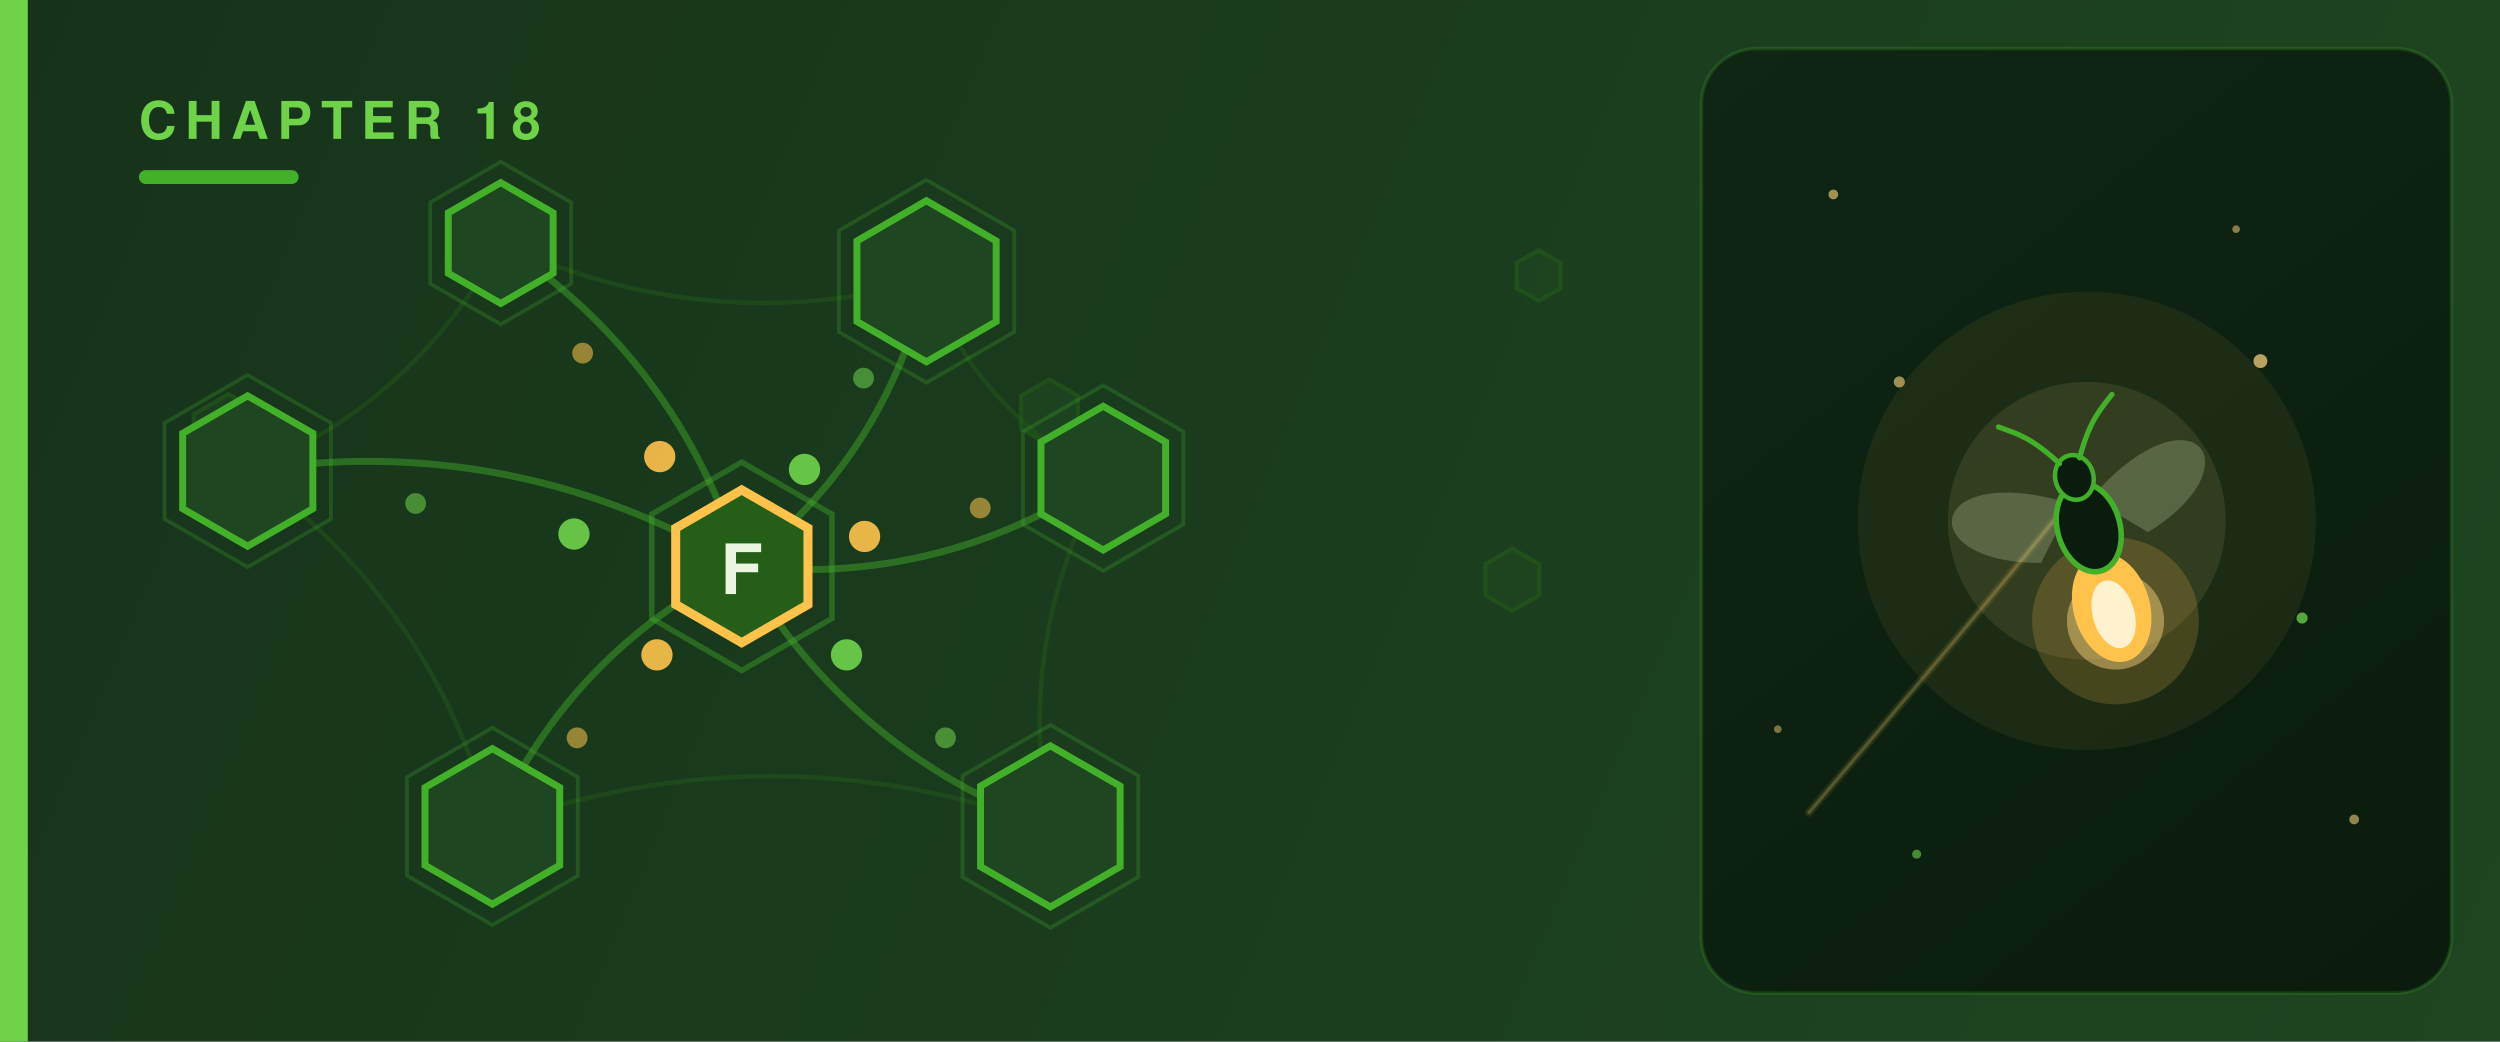
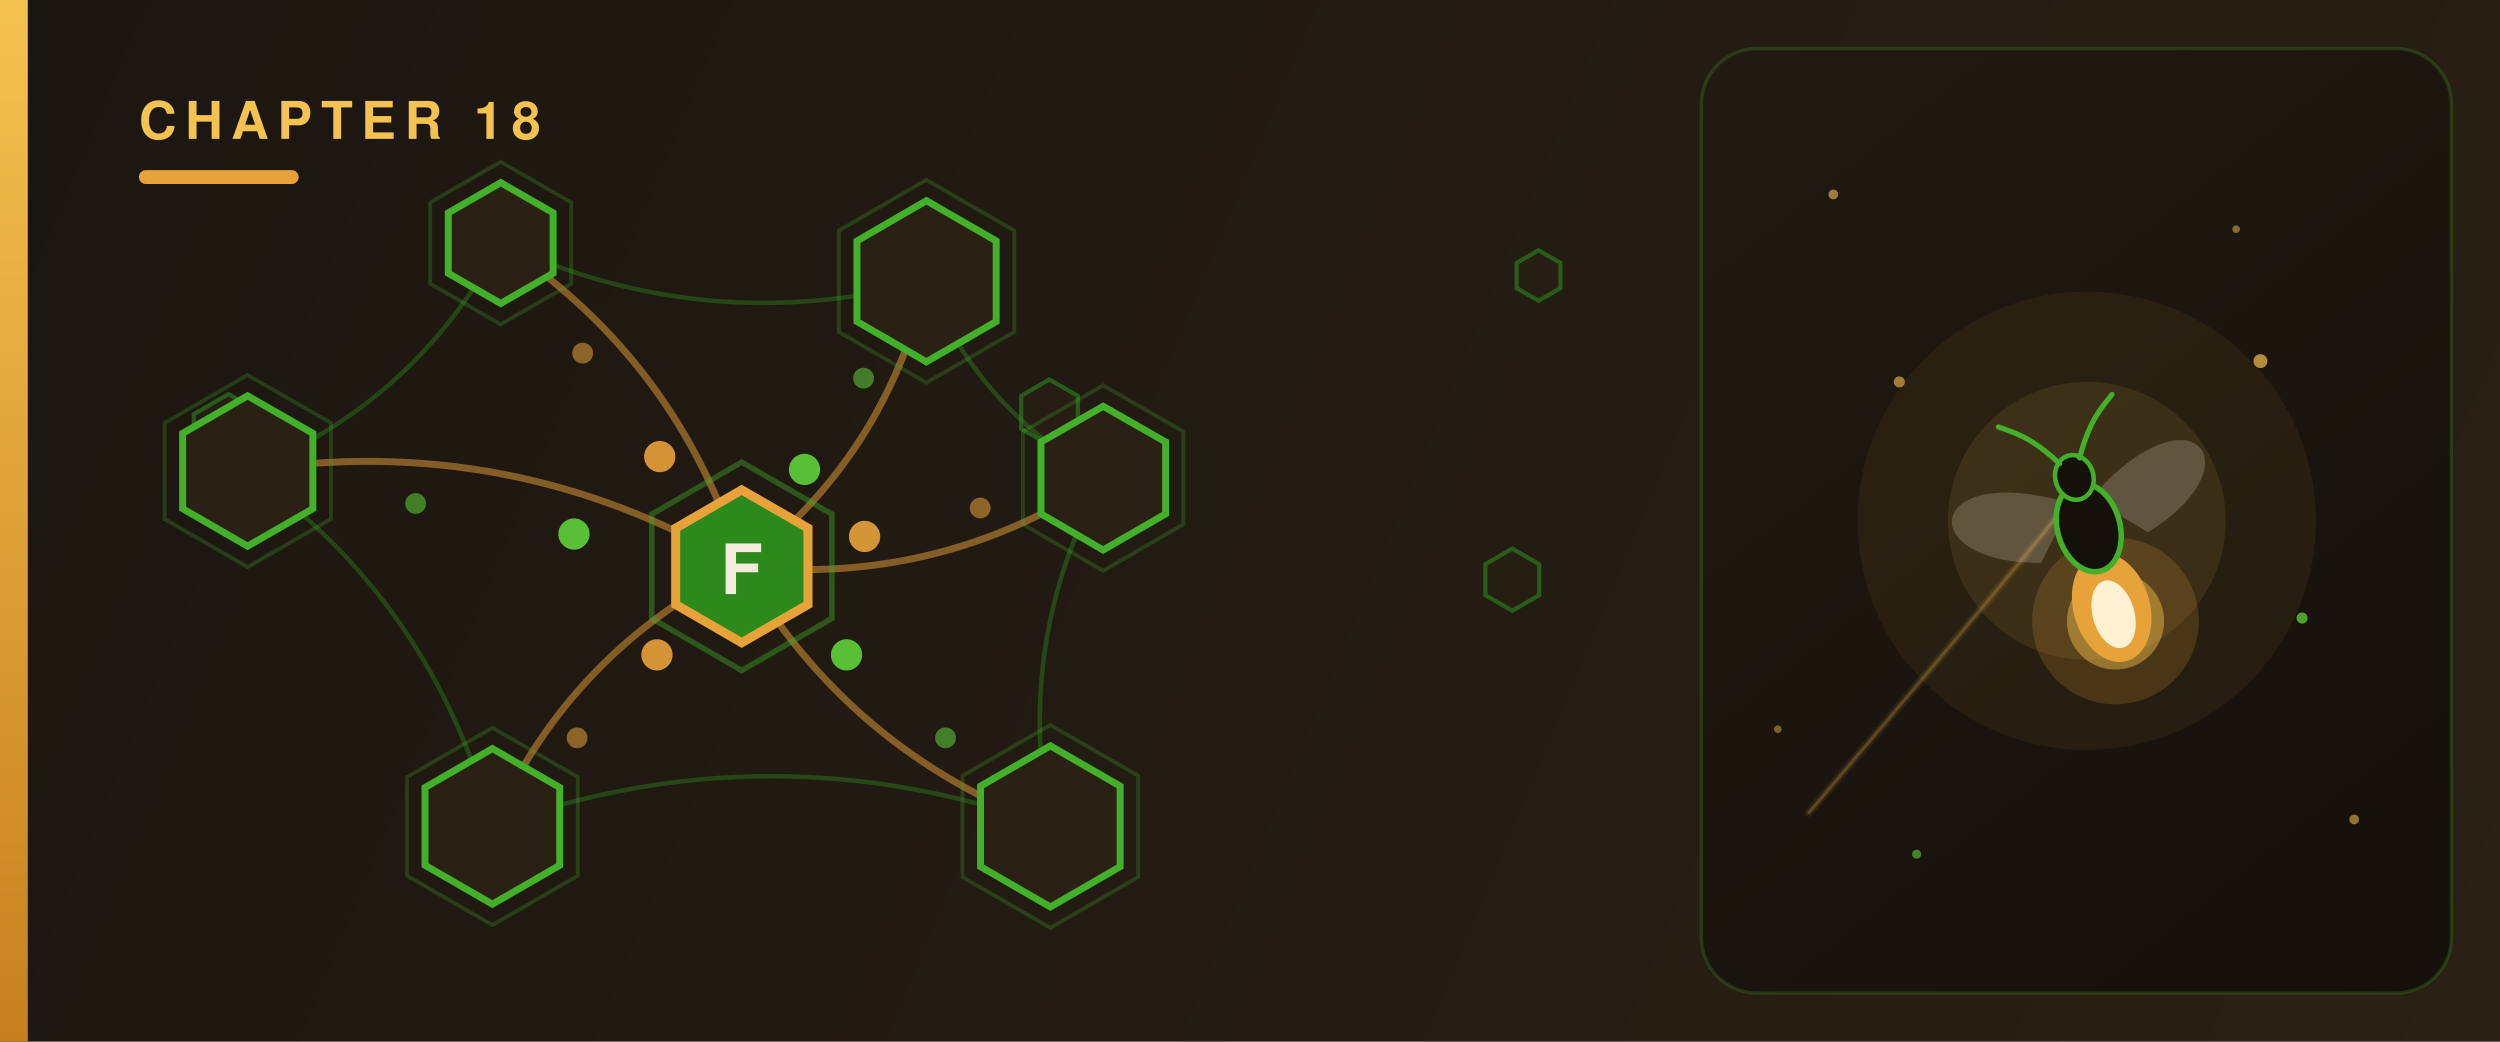
<svg xmlns="http://www.w3.org/2000/svg" viewBox="0 0 720 300" role="img" aria-label="Firefly for Java by Example — opener for chapter 18" font-family="Avenir Next,Avenir,Helvetica Neue,Helvetica,Arial,sans-serif">
  <defs>
    <linearGradient id="fld" x1="0" y1="0" x2="720" y2="300" gradientUnits="userSpaceOnUse">
-       <stop offset="0" stop-color="#16331a" />
-       <stop offset="1" stop-color="#1e4620" />
+       <stop offset="0" stop-color="#1B1610" />
+       <stop offset="1" stop-color="#2A2014" />
    </linearGradient>
    <linearGradient id="pnl" x1="490" y1="14" x2="706" y2="286" gradientUnits="userSpaceOnUse">
-       <stop offset="0" stop-color="#0f2613" />
-       <stop offset="1" stop-color="#0a1c0d" />
+       <stop offset="0" stop-color="#211A12" />
+       <stop offset="1" stop-color="#14100A" />
    </linearGradient>
-     <linearGradient id="grh" x1="0" y1="0" x2="720" y2="0" gradientUnits="userSpaceOnUse">
-       <stop offset="0" stop-color="#6fd34a" />
-       <stop offset="1" stop-color="#43b02a" />
+     <linearGradient id="grh" x1="0" y1="0" x2="0" y2="300" gradientUnits="userSpaceOnUse">
+       <stop offset="0" stop-color="#f4c24e" />
+       <stop offset="1" stop-color="#c8801f" />
    </linearGradient>
  </defs>
  <rect width="720" height="300" fill="url(#fld)" />
  <rect x="0" y="0" width="8" height="300" fill="url(#grh)" />
  <rect x="490" y="14" width="216" height="272" rx="16" fill="url(#pnl)" />
  <rect x="490" y="14" width="216" height="272" rx="16" fill="none" stroke="#43b02a" stroke-width="1" opacity="0.22" />
-   <g fill="#ffd980">
+   <g fill="#f4c24e">
    <circle cx="528" cy="56" r="1.4" opacity="0.6" />
    <circle cx="678" cy="236" r="1.4" opacity="0.55" />
    <circle cx="644" cy="66" r="1.1" opacity="0.5" />
    <circle cx="512" cy="210" r="1.1" opacity="0.45" />
  </g>
-   <circle cx="552" cy="246" r="1.3" fill="#6fd34a" opacity="0.6" />
-   <text x="40" y="40" fill="#6fd34a" font-size="15" font-weight="800" letter-spacing="2.5">CHAPTER 18</text>
-   <rect x="40" y="49" width="46" height="4" rx="2" fill="#43b02a" />
-   <polygon points="443.3,171.4 435.5,175.9 427.8,171.4 427.8,162.5 435.5,158.0 443.3,162.5" fill="#1e4620" stroke="#255e17" stroke-width="1.2" opacity="0.6" />
-   <polygon points="449.4,83.0 443.1,86.6 436.8,83.0 436.8,75.7 443.1,72.1 449.4,75.7" fill="#1e4620" stroke="#255e17" stroke-width="1.2" opacity="0.6" />
-   <polygon points="310.4,123.5 302.2,128.2 294.1,123.5 294.1,114.0 302.2,109.3 310.4,114.0" fill="#1e4620" stroke="#255e17" stroke-width="1.2" opacity="0.6" />
-   <polygon points="75.9,130.8 65.8,136.6 55.8,130.8 55.8,119.3 65.8,113.5 75.9,119.3" fill="#1e4620" stroke="#255e17" stroke-width="1.2" opacity="0.6" />
-   <g fill="none" stroke="#43b02a" stroke-width="2" opacity="0.45">
+   <circle cx="552" cy="246" r="1.3" fill="#5fd13a" opacity="0.6" />
+   <text x="40" y="40" fill="#f4c24e" font-size="15" font-weight="800" letter-spacing="2.5">CHAPTER 18</text>
+   <rect x="40" y="49" width="46" height="4" rx="2" fill="#e8a23a" />
+   <polygon points="443.3,171.4 435.5,175.9 427.8,171.4 427.8,162.5 435.5,158.0 443.3,162.5" fill="#2A2014" stroke="#2c8a1c" stroke-width="1.2" opacity="0.6" />
+   <polygon points="449.4,83.0 443.1,86.6 436.8,83.0 436.8,75.7 443.1,72.1 449.4,75.7" fill="#2A2014" stroke="#2c8a1c" stroke-width="1.2" opacity="0.6" />
+   <polygon points="310.4,123.5 302.2,128.2 294.1,123.5 294.1,114.0 302.2,109.3 310.4,114.0" fill="#2A2014" stroke="#2c8a1c" stroke-width="1.2" opacity="0.6" />
+   <polygon points="75.9,130.8 65.8,136.6 55.8,130.8 55.8,119.3 65.8,113.5 75.9,119.3" fill="#2A2014" stroke="#2c8a1c" stroke-width="1.2" opacity="0.6" />
+   <g fill="none" stroke="#e8a23a" stroke-width="2" opacity="0.50">
    <path d="M213.6,163.1 Q270.3,169.1 317.7,137.7" />
    <path d="M213.6,163.1 Q244.6,216.6 302.5,238.0" />
    <path d="M213.6,163.1 Q164.2,187.6 141.8,238.0" />
    <path d="M213.6,163.1 Q147.4,123.8 71.3,135.6" />
    <path d="M213.6,163.1 Q195.7,104.1 144.2,70.0" />
    <path d="M213.6,163.1 Q255.0,131.6 266.8,81.0" />
  </g>
-   <g fill="none" stroke="#255e17" stroke-width="1.3" opacity="0.4">
+   <g fill="none" stroke="#2c8a1c" stroke-width="1.3" opacity="0.4">
    <path d="M317.7,137.7 Q292.0,185.1 302.5,238.0" />
    <path d="M302.5,238.0 Q222.1,209.1 141.8,238.0" />
    <path d="M141.8,238.0 Q125.0,174.1 71.3,135.6" />
    <path d="M71.3,135.6 Q119.6,115.9 144.2,70.0" />
    <path d="M144.2,70.0 Q203.5,97.6 266.8,81.0" />
    <path d="M266.8,81.0 Q282.1,118.5 317.7,137.7" />
  </g>
-   <circle cx="249.0" cy="154.5" r="4.5" fill="#ffc24b" opacity="0.9" />
-   <circle cx="282.3" cy="146.3" r="3.0" fill="#ffc24b" opacity="0.55" />
-   <circle cx="243.8" cy="188.6" r="4.5" fill="#6fd34a" opacity="0.9" />
-   <circle cx="272.3" cy="212.5" r="3.0" fill="#6fd34a" opacity="0.55" />
-   <circle cx="189.2" cy="188.6" r="4.5" fill="#ffc24b" opacity="0.9" />
-   <circle cx="166.2" cy="212.5" r="3.0" fill="#ffc24b" opacity="0.55" />
-   <circle cx="165.3" cy="153.8" r="4.5" fill="#6fd34a" opacity="0.9" />
-   <circle cx="119.7" cy="145.0" r="3.0" fill="#6fd34a" opacity="0.55" />
-   <circle cx="190.0" cy="131.5" r="4.5" fill="#ffc24b" opacity="0.9" />
-   <circle cx="167.8" cy="101.7" r="3.0" fill="#ffc24b" opacity="0.55" />
-   <circle cx="231.7" cy="135.2" r="4.5" fill="#6fd34a" opacity="0.9" />
-   <circle cx="248.7" cy="108.9" r="3.0" fill="#6fd34a" opacity="0.55" />
+   <circle cx="249.0" cy="154.5" r="4.5" fill="#e8a23a" opacity="0.9" />
+   <circle cx="282.3" cy="146.3" r="3.0" fill="#e8a23a" opacity="0.55" />
+   <circle cx="243.8" cy="188.6" r="4.5" fill="#5fd13a" opacity="0.9" />
+   <circle cx="272.3" cy="212.5" r="3.0" fill="#5fd13a" opacity="0.55" />
+   <circle cx="189.2" cy="188.6" r="4.5" fill="#e8a23a" opacity="0.9" />
+   <circle cx="166.2" cy="212.5" r="3.0" fill="#e8a23a" opacity="0.55" />
+   <circle cx="165.3" cy="153.8" r="4.5" fill="#5fd13a" opacity="0.9" />
+   <circle cx="119.7" cy="145.0" r="3.0" fill="#5fd13a" opacity="0.55" />
+   <circle cx="190.0" cy="131.5" r="4.5" fill="#e8a23a" opacity="0.9" />
+   <circle cx="167.8" cy="101.7" r="3.0" fill="#e8a23a" opacity="0.55" />
+   <circle cx="231.7" cy="135.2" r="4.5" fill="#5fd13a" opacity="0.9" />
+   <circle cx="248.7" cy="108.9" r="3.0" fill="#5fd13a" opacity="0.55" />
  <polygon points="340.8,151.0 317.7,164.4 294.6,151.0 294.6,124.3 317.7,111.0 340.8,124.3" fill="none" stroke="#43b02a" stroke-width="1.1" opacity="0.25" />
-   <polygon points="335.7,148.0 317.7,158.4 299.8,148.0 299.8,127.3 317.7,117.0 335.7,127.3" fill="#1e4620" stroke="#43b02a" stroke-width="2.0" />
+   <polygon points="335.7,148.0 317.7,158.4 299.8,148.0 299.8,127.3 317.7,117.0 335.7,127.3" fill="#2A2014" stroke="#43b02a" stroke-width="2.0" />
  <polygon points="327.8,252.6 302.5,267.2 277.2,252.6 277.2,223.4 302.5,208.8 327.8,223.4" fill="none" stroke="#43b02a" stroke-width="1.1" opacity="0.25" />
-   <polygon points="322.6,249.6 302.5,261.2 282.4,249.6 282.4,226.4 302.5,214.8 322.6,226.4" fill="#1e4620" stroke="#43b02a" stroke-width="2.0" />
+   <polygon points="322.6,249.6 302.5,261.2 282.4,249.6 282.4,226.4 302.5,214.8 322.6,226.4" fill="#2A2014" stroke="#43b02a" stroke-width="2.0" />
  <polygon points="166.4,252.2 141.8,266.4 117.2,252.2 117.2,223.8 141.8,209.6 166.4,223.8" fill="none" stroke="#43b02a" stroke-width="1.1" opacity="0.25" />
-   <polygon points="161.2,249.2 141.8,260.4 122.4,249.2 122.4,226.8 141.8,215.6 161.2,226.8" fill="#1e4620" stroke="#43b02a" stroke-width="2.0" />
+   <polygon points="161.2,249.2 141.8,260.4 122.4,249.2 122.4,226.8 141.8,215.6 161.2,226.8" fill="#2A2014" stroke="#43b02a" stroke-width="2.0" />
  <polygon points="95.3,149.5 71.3,163.3 47.4,149.5 47.4,121.8 71.3,108.0 95.3,121.8" fill="none" stroke="#43b02a" stroke-width="1.1" opacity="0.25" />
-   <polygon points="90.1,146.5 71.3,157.3 52.6,146.5 52.6,124.8 71.3,114.0 90.1,124.8" fill="#1e4620" stroke="#43b02a" stroke-width="2.0" />
+   <polygon points="90.1,146.5 71.3,157.3 52.6,146.5 52.6,124.8 71.3,114.0 90.1,124.8" fill="#2A2014" stroke="#43b02a" stroke-width="2.0" />
  <polygon points="164.5,81.7 144.2,93.4 123.9,81.7 123.9,58.3 144.2,46.6 164.5,58.3" fill="none" stroke="#43b02a" stroke-width="1.1" opacity="0.25" />
-   <polygon points="159.3,78.7 144.2,87.4 129.1,78.7 129.1,61.3 144.2,52.6 159.3,61.3" fill="#1e4620" stroke="#43b02a" stroke-width="2.0" />
+   <polygon points="159.3,78.7 144.2,87.4 129.1,78.7 129.1,61.3 144.2,52.6 159.3,61.3" fill="#2A2014" stroke="#43b02a" stroke-width="2.0" />
  <polygon points="292.1,95.6 266.8,110.2 241.6,95.6 241.6,66.4 266.8,51.8 292.1,66.4" fill="none" stroke="#43b02a" stroke-width="1.1" opacity="0.25" />
-   <polygon points="286.9,92.6 266.8,104.2 246.8,92.6 246.8,69.4 266.8,57.8 286.9,69.4" fill="#1e4620" stroke="#43b02a" stroke-width="2.0" />
+   <polygon points="286.9,92.6 266.8,104.2 246.8,92.6 246.8,69.4 266.8,57.8 286.9,69.4" fill="#2A2014" stroke="#43b02a" stroke-width="2.0" />
  <polygon points="239.6,178.1 213.6,193.1 187.7,178.1 187.7,148.1 213.6,133.1 239.6,148.1" fill="none" stroke="#43b02a" stroke-width="1.6" opacity="0.4" />
-   <polygon points="232.7,174.1 213.6,185.1 194.6,174.1 194.6,152.1 213.6,141.1 232.7,152.1" fill="#255e17" stroke="#ffc24b" stroke-width="2.6" />
-   <text x="213.6" y="164.1" text-anchor="middle" dominant-baseline="middle" fill="#eaf6df" font-size="20" font-weight="800" letter-spacing="-1">F</text>
+   <polygon points="232.7,174.1 213.6,185.1 194.6,174.1 194.6,152.1 213.6,141.1 232.7,152.1" fill="#2c8a1c" stroke="#e8a23a" stroke-width="2.6" />
+   <text x="213.6" y="164.1" text-anchor="middle" dominant-baseline="middle" fill="#f3ecdd" font-size="20" font-weight="800" letter-spacing="-1">F</text>
  <g transform="translate(601,150)">
-     <circle r="66" fill="#ffc24b" opacity="0.07" />
-     <circle r="40" fill="#ffd980" opacity="0.10" />
-     <path d="M-80,84 C-46,44 -24,18 -8,-2" fill="none" stroke="#ffc24b" stroke-width="2.4" opacity="0.10" stroke-linecap="round" />
-     <path d="M-80,84 C-46,44 -24,18 -8,-2" fill="none" stroke="#ffd980" stroke-width="1" opacity="0.22" stroke-linecap="round" />
+     <circle r="66" fill="#e8a23a" opacity="0.07" />
+     <circle r="40" fill="#f4c24e" opacity="0.10" />
+     <path d="M-80,84 C-46,44 -24,18 -8,-2" fill="none" stroke="#e8a23a" stroke-width="2.4" opacity="0.10" stroke-linecap="round" />
+     <path d="M-80,84 C-46,44 -24,18 -8,-2" fill="none" stroke="#f4c24e" stroke-width="1" opacity="0.22" stroke-linecap="round" />
    <g transform="rotate(-16)">
-       <circle cx="0" cy="30" r="24" fill="#ffc24b" opacity="0.18" />
-       <circle cx="0" cy="30" r="14" fill="#ffd980" opacity="0.45" />
-       <path d="M-3,-6 C-40,-30 -52,-2 -16,8 Z" fill="#ddf0c4" opacity="0.22" />
-       <path d="M3,-6 C40,-30 52,-2 16,8 Z" fill="#ddf0c4" opacity="0.22" />
-       <ellipse cx="0" cy="26" rx="11" ry="16" fill="#ffc24b" />
-       <ellipse cx="0" cy="28" rx="6" ry="10" fill="#fff2cf" />
-       <ellipse cx="0" cy="2" rx="9" ry="13" fill="#0a1c0d" stroke="#43b02a" stroke-width="1.6" />
-       <ellipse cx="0" cy="-13" rx="5.5" ry="6.5" fill="#0a1c0d" stroke="#43b02a" stroke-width="1.3" />
+       <circle cx="0" cy="30" r="24" fill="#e8a23a" opacity="0.18" />
+       <circle cx="0" cy="30" r="14" fill="#f4c24e" opacity="0.45" />
+       <path d="M-3,-6 C-40,-30 -52,-2 -16,8 Z" fill="#f3ecdd" opacity="0.20" />
+       <path d="M3,-6 C40,-30 52,-2 16,8 Z" fill="#f3ecdd" opacity="0.20" />
+       <ellipse cx="0" cy="26" rx="11" ry="16" fill="#e8a23a" />
+       <ellipse cx="0" cy="28" rx="6" ry="10" fill="#fff1d2" />
+       <ellipse cx="0" cy="2" rx="9" ry="13" fill="#14100A" stroke="#43b02a" stroke-width="1.6" />
+       <ellipse cx="0" cy="-13" rx="5.5" ry="6.5" fill="#14100A" stroke="#43b02a" stroke-width="1.3" />
      <path d="M-3,-18 C-9,-28 -13,-30 -17,-33" fill="none" stroke="#43b02a" stroke-width="1.5" stroke-linecap="round" />
      <path d="M3,-18 C9,-28 13,-30 17,-33" fill="none" stroke="#43b02a" stroke-width="1.5" stroke-linecap="round" />
    </g>
-     <circle cx="50" cy="-46" r="2" fill="#ffd980" opacity="0.7" />
-     <circle cx="62" cy="28" r="1.6" fill="#6fd34a" opacity="0.75" />
-     <circle cx="-54" cy="-40" r="1.6" fill="#ffd980" opacity="0.6" />
+     <circle cx="50" cy="-46" r="2" fill="#f4c24e" opacity="0.7" />
+     <circle cx="62" cy="28" r="1.6" fill="#5fd13a" opacity="0.75" />
+     <circle cx="-54" cy="-40" r="1.6" fill="#f4c24e" opacity="0.6" />
  </g>
</svg>
